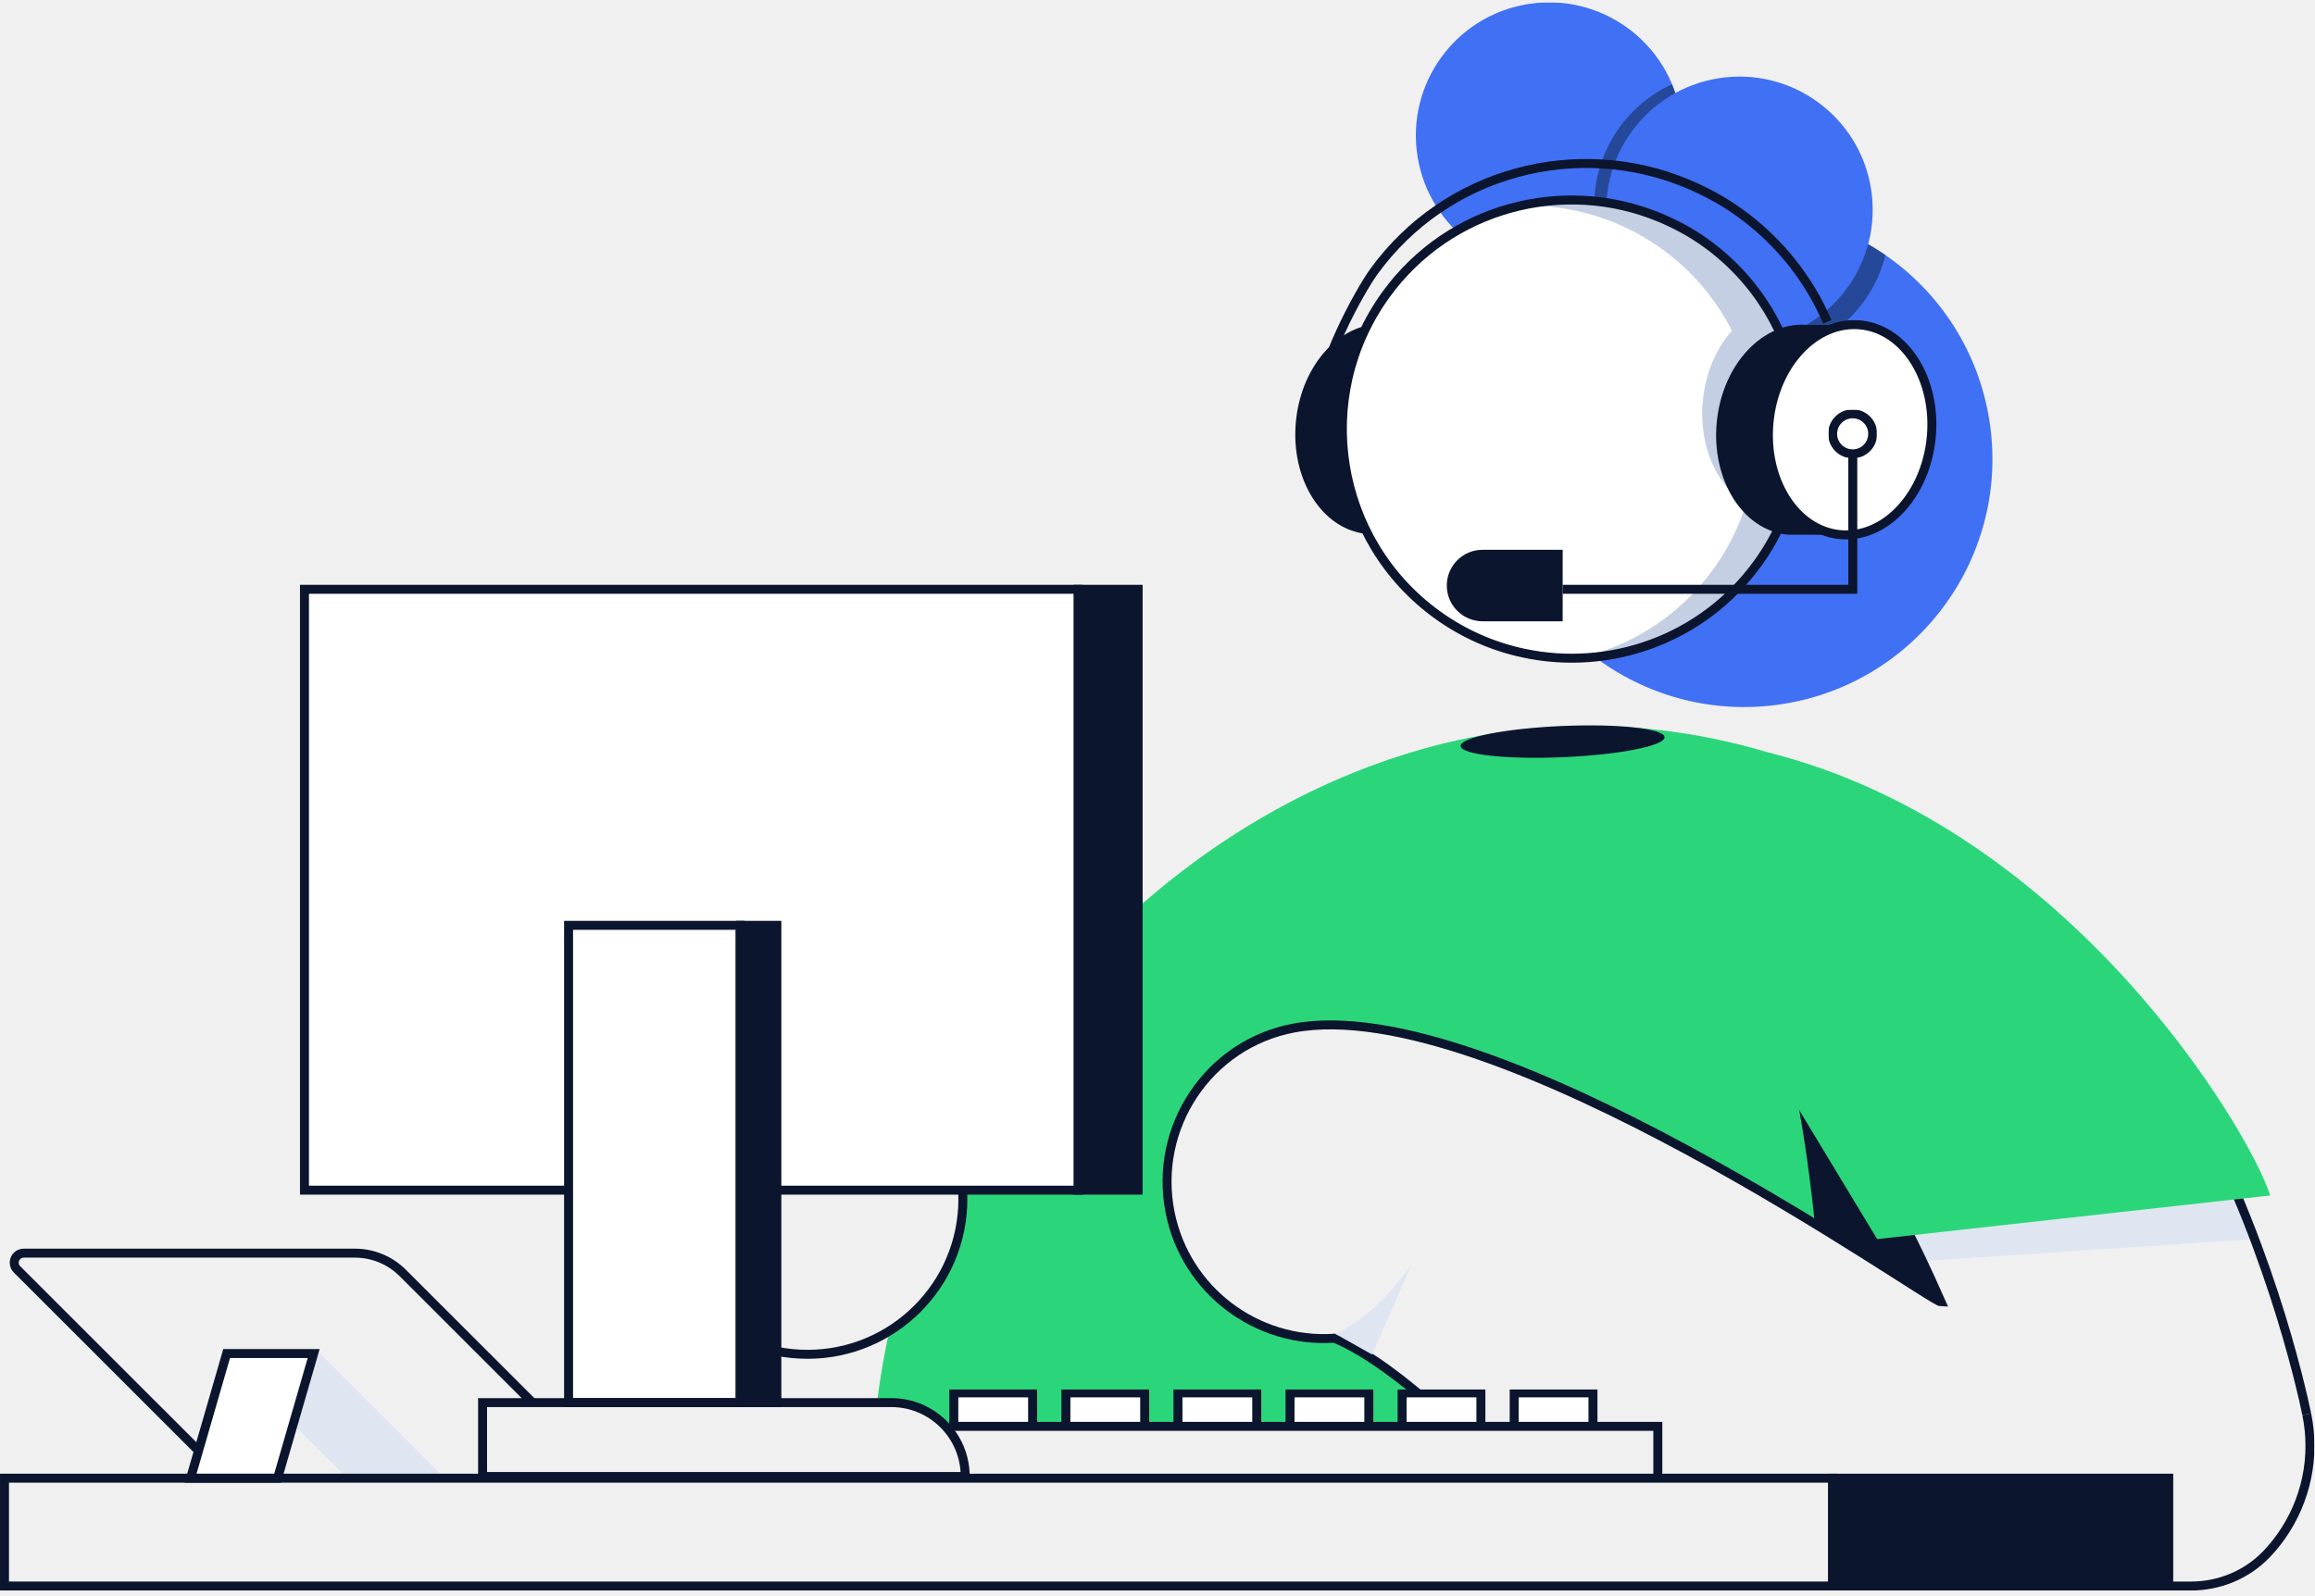
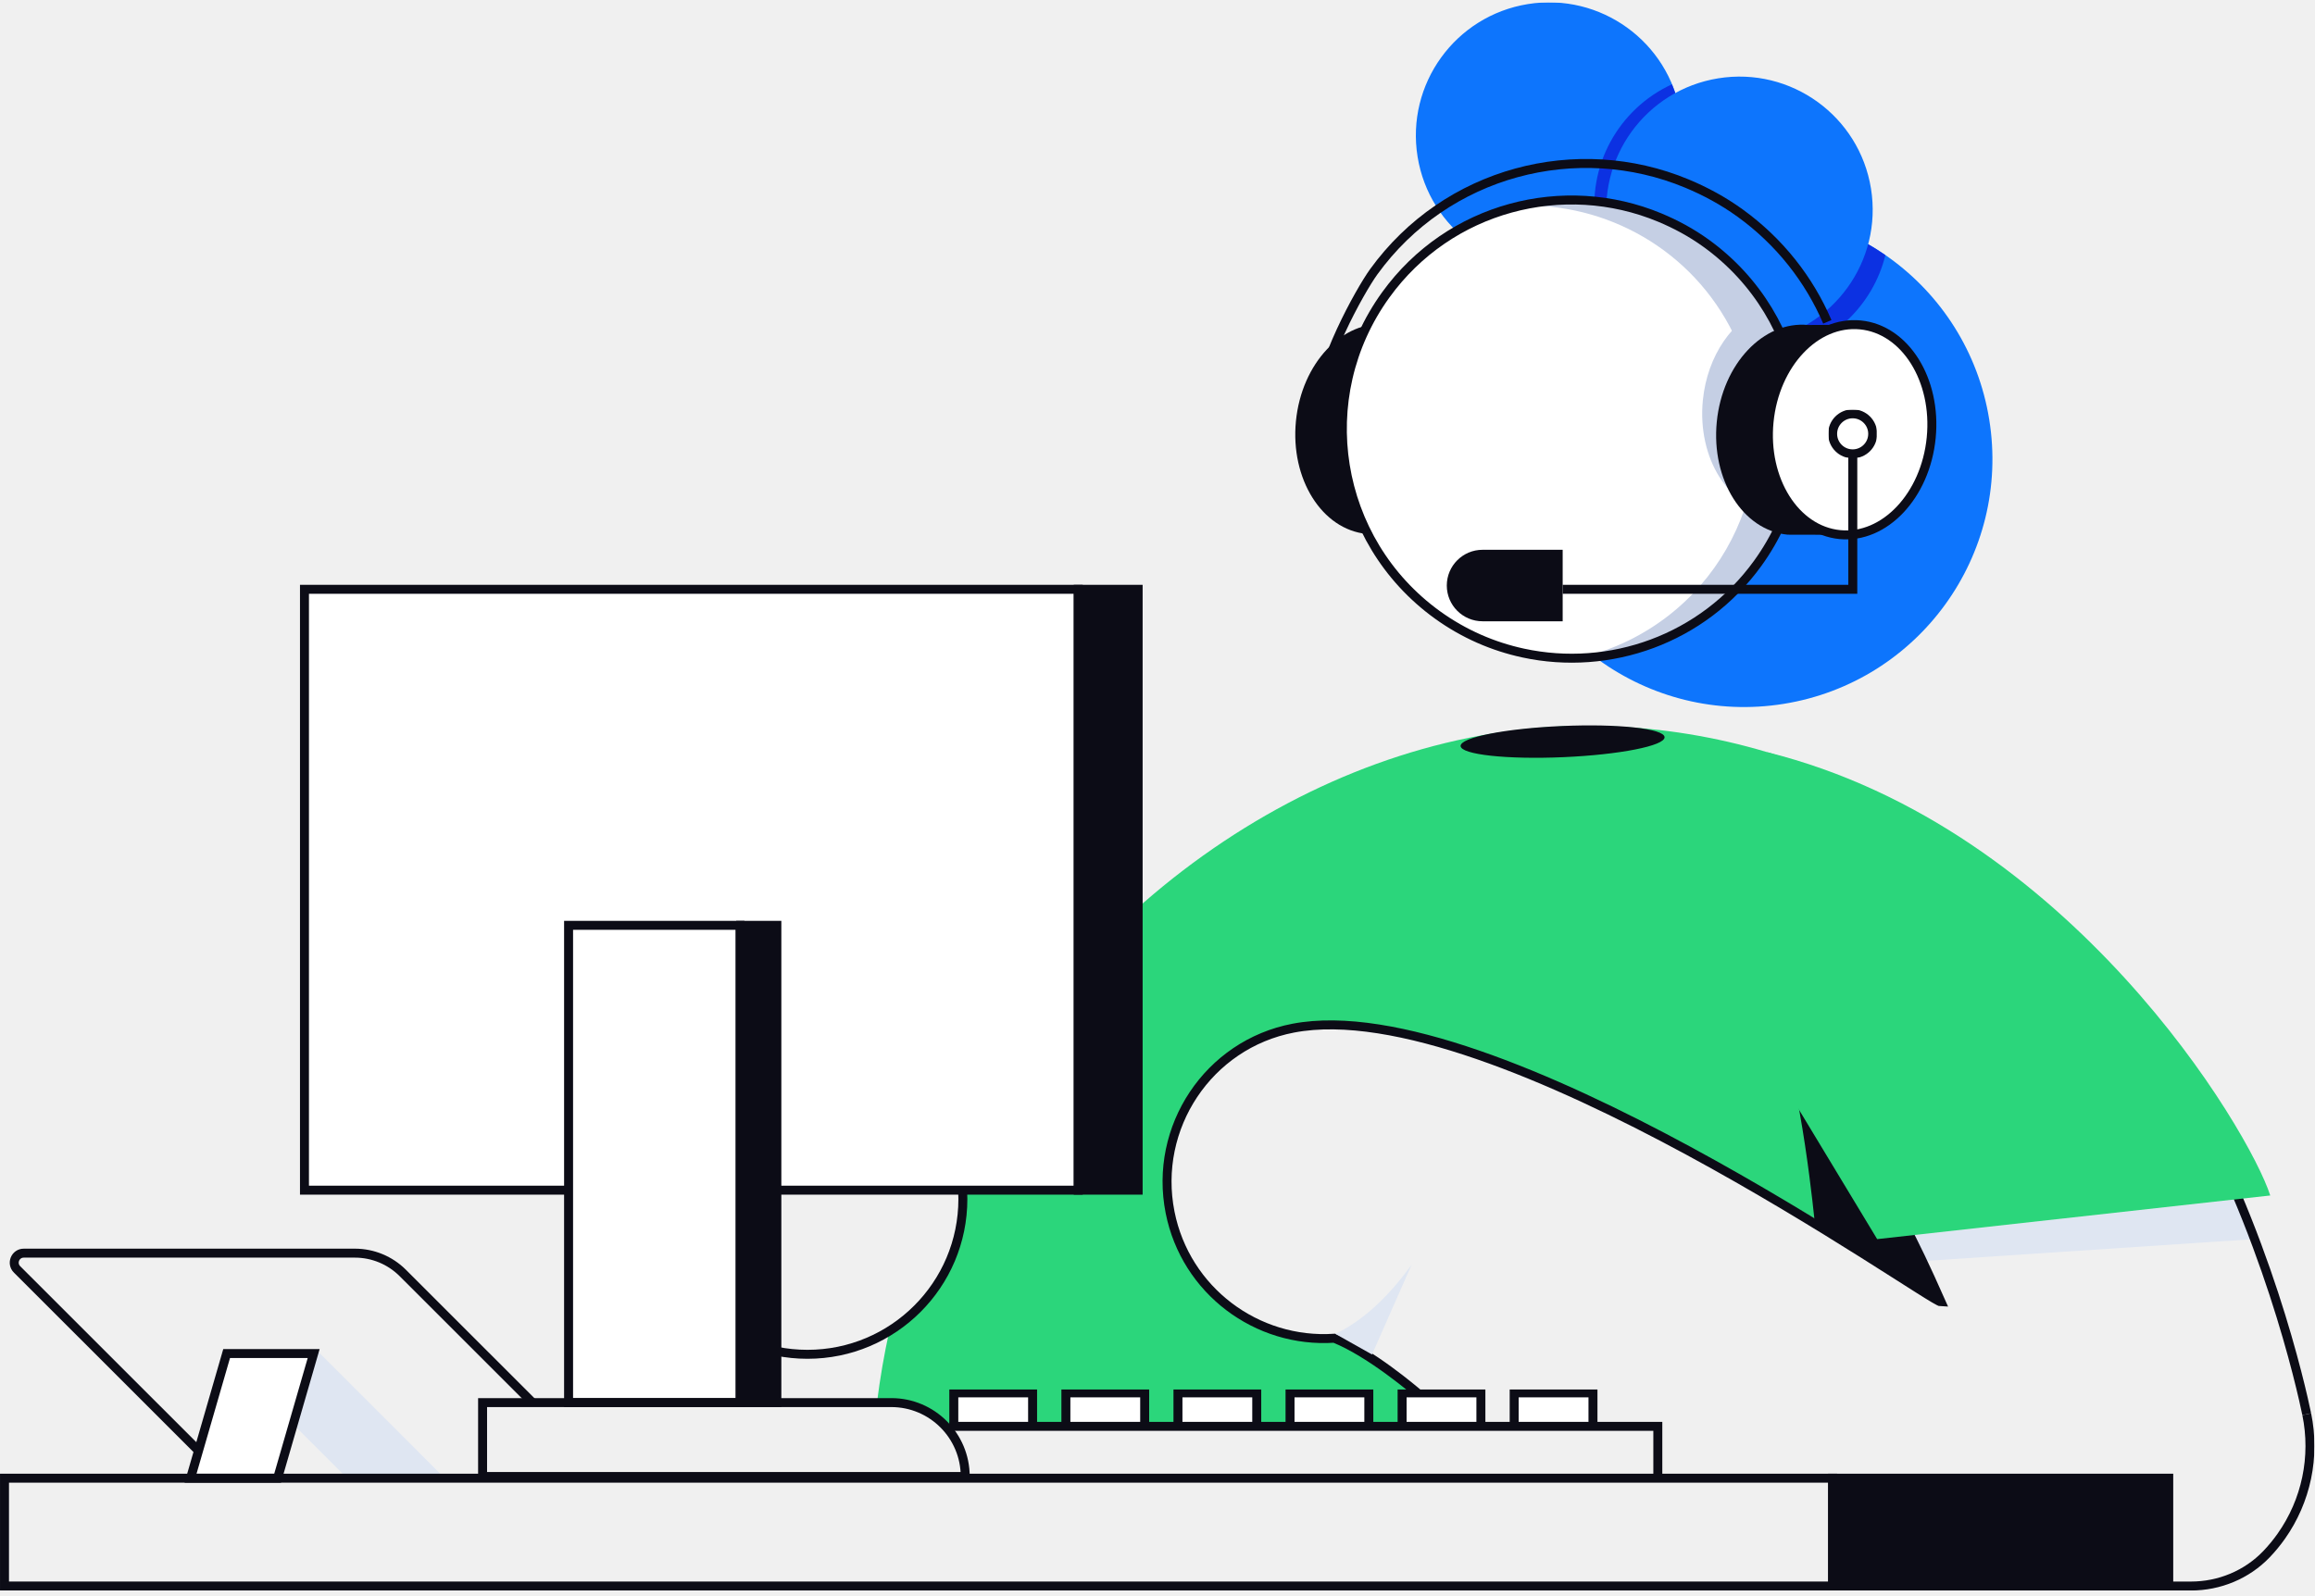
<svg xmlns="http://www.w3.org/2000/svg" xmlns:xlink="http://www.w3.org/1999/xlink" width="351px" height="242px" viewBox="0 0 351 242" version="1.1">
  <defs>
    <polygon id="path-1" points="0.732 0.894 41.132 0.894 41.132 41.278 0.732 41.278" />
    <polygon id="path-3" points="0 242.218 350.915 242.218 350.915 1.358 0 1.358" />
  </defs>
  <g id="🤕-14.0-Help-Center" stroke="none" stroke-width="1" fill="none" fill-rule="evenodd">
    <g id="Help-Center---Main-page" transform="translate(-901, -197)">
      <g id="Illustration" transform="translate(1075.958, 317.5556) scale(-1, 1) translate(-1075.958, -317.5556) translate(900, 196)">
        <path d="M204.926,182.841 C204.926,180.129 205.407,177.534 206.252,175.11 C186.994,136.488 148.483,111.081 110.402,111.081 C76.569,111.081 46.862,128.656 29.859,155.155 C35.809,158.982 44.8,167.093 51.821,175.216 L66.719,178.879 C64.601,182.44 63.083,184.93 61.158,188.728 L60.353,195.162 C60.353,195.162 129.102,150.754 154.823,156.928 C167.593,159.994 176.069,172.001 173.506,184.877 C171.149,196.728 160.355,204.752 148.603,203.958 C142.978,206.243 136.468,212.306 130.393,217.32 L206.944,217.32 C208.873,215.753 213.103,213.716 215.782,213.716 L217.948,213.716 C217.487,210.023 216.858,206.394 216.076,202.833 C209.391,198.677 204.926,191.289 204.926,182.841" id="Fill-1" fill="#2BD67B" />
        <polygon id="Fill-3" fill="#DFE6F2" points="11.5 182.841 9.079 188.925 59.501 192.266 61.024 188.34" />
-         <path d="M316.651,225.183 L348.332,193.514 C349.241,192.606 348.599,191.052 347.312,191.052 L297.106,191.052 C294.383,191.052 291.773,192.133 289.848,194.056 L270.18,213.717" id="Stroke-5" stroke="#0C152E" stroke-width="1.36" />
+         <path d="M316.651,225.183 L348.332,193.514 C349.241,192.606 348.599,191.052 347.312,191.052 L297.106,191.052 C294.383,191.052 291.773,192.133 289.848,194.056 L270.18,213.717" id="Stroke-5" stroke="#0C0C16" stroke-width="1.36" />
        <polygon id="Fill-7" fill="#DFE6F2" points="302.652 206.018 283.48 225.183 298.278 225.183 317.452 206.018" />
        <g id="Group-11" transform="translate(95.11248, 0.464492)">
          <mask id="mask-2" fill="white">
            <use xlink:href="#path-1" />
          </mask>
          <g id="Clip-10" />
-           <path d="M40.871,24.299 C39.096,35.307 28.728,42.792 17.716,41.017 C6.704,39.241 -0.784,28.879 0.992,17.871 C2.768,6.863 13.135,-0.621 24.147,1.154 C35.159,2.93 42.647,13.293 40.871,24.299" id="Fill-9" fill="#4070F4" mask="url(#mask-2)" />
+           <path d="M40.871,24.299 C39.096,35.307 28.728,42.792 17.716,41.017 C6.704,39.241 -0.784,28.879 0.992,17.871 C2.768,6.863 13.135,-0.621 24.147,1.154 C35.159,2.93 42.647,13.293 40.871,24.299" id="Fill-9" fill="#0D75FD" mask="url(#mask-2)" />
        </g>
-         <path d="M97.419,13.787 C96.822,15.221 96.363,16.735 96.105,18.336 C94.626,27.499 99.578,36.196 107.628,39.884 C108.226,38.454 108.669,36.932 108.927,35.334 C110.404,26.176 105.461,17.477 97.419,13.787" id="Fill-12" fill="#254898" />
-         <path d="M123.605,76.602 C120.296,97.109 100.983,111.053 80.467,107.746 C59.951,104.439 46.001,85.134 49.309,64.627 C52.618,44.119 71.931,30.176 92.447,33.483 C112.963,36.79 126.913,56.095 123.605,76.602" id="Fill-14" fill="#4070F4" />
-         <path d="M81.455,54.803 C92.468,56.578 102.835,49.094 104.611,38.086 C104.633,37.953 104.636,37.822 104.655,37.688 C100.959,35.648 96.855,34.193 92.448,33.483 C82.461,31.874 72.763,34.36 65.054,39.694 C66.934,47.324 73.205,53.474 81.455,54.803" id="Fill-16" fill="#254898" />
-         <path d="M107.118,36.023 C105.342,47.03 94.975,54.515 83.962,52.74 C72.951,50.964 65.463,40.602 67.238,29.594 C69.014,18.586 79.38,11.102 90.393,12.877 C101.406,14.653 108.894,25.016 107.118,36.023" id="Fill-18" fill="#4070F4" />
-         <path d="M154.427,64.874 C155.287,73.656 150.481,81.313 143.692,81.977 L134.208,81.999 L133.804,50.134 L140.579,50.176 C147.367,49.512 153.567,56.092 154.427,64.874" id="Fill-20" fill="#0C152E" />
+         <path d="M97.419,13.787 C96.822,15.221 96.363,16.735 96.105,18.336 C94.626,27.499 99.578,36.196 107.628,39.884 C108.226,38.454 108.669,36.932 108.927,35.334 C110.404,26.176 105.461,17.477 97.419,13.787" id="Fill-12" fill="#0C31E2" />
+         <path d="M123.605,76.602 C120.296,97.109 100.983,111.053 80.467,107.746 C59.951,104.439 46.001,85.134 49.309,64.627 C52.618,44.119 71.931,30.176 92.447,33.483 C112.963,36.79 126.913,56.095 123.605,76.602" id="Fill-14" fill="#0D75FD" />
+         <path d="M81.455,54.803 C92.468,56.578 102.835,49.094 104.611,38.086 C104.633,37.953 104.636,37.822 104.655,37.688 C100.959,35.648 96.855,34.193 92.448,33.483 C82.461,31.874 72.763,34.36 65.054,39.694 C66.934,47.324 73.205,53.474 81.455,54.803" id="Fill-16" fill="#0C31E2" />
+         <path d="M107.118,36.023 C105.342,47.03 94.975,54.515 83.962,52.74 C72.951,50.964 65.463,40.602 67.238,29.594 C69.014,18.586 79.38,11.102 90.393,12.877 C101.406,14.653 108.894,25.016 107.118,36.023" id="Fill-18" fill="#0D75FD" />
+         <path d="M154.427,64.874 C155.287,73.656 150.481,81.313 143.692,81.977 L134.208,81.999 L133.804,50.134 L140.579,50.176 C147.367,49.512 153.567,56.092 154.427,64.874" id="Fill-20" fill="#0C0C16" />
        <path d="M145.473,64.874 C146.333,73.656 141.525,81.313 134.737,81.977 C127.949,82.642 121.748,76.061 120.887,67.279 C120.027,58.498 124.835,50.84 131.623,50.176 C138.413,49.512 144.613,56.092 145.473,64.874" id="Fill-22" fill="#FFFFFF" />
-         <path d="M145.473,64.874 C146.333,73.656 141.525,81.313 134.737,81.977 C127.949,82.642 121.748,76.061 120.887,67.279 C120.027,58.498 124.835,50.84 131.623,50.176 C138.413,49.512 144.613,56.092 145.473,64.874 Z" id="Stroke-24" stroke="#0C152E" stroke-width="1.36" />
+         <path d="M145.473,64.874 C146.333,73.656 141.525,81.313 134.737,81.977 C127.949,82.642 121.748,76.061 120.887,67.279 C120.027,58.498 124.835,50.84 131.623,50.176 C138.413,49.512 144.613,56.092 145.473,64.874 Z" id="Stroke-24" stroke="#0C0C16" stroke-width="1.36" />
        <path d="M99.27,33.991 C113.829,27.933 131.154,32.375 140.794,45.704 C152.048,61.266 148.55,82.999 132.982,94.248 C128.962,97.153 124.529,99.055 119.972,100.04 C106.883,102.869 92.764,97.984 84.416,86.439 C73.163,70.879 76.66,49.144 92.229,37.896 C94.462,36.281 96.832,35.006 99.27,33.991" id="Fill-26" fill="#FFFFFF" />
        <path d="M88.071,51.659 C94.33,38.863 107.408,31.645 120.789,32.202 C105.41,28.711 89.094,36.04 81.867,50.815 C73.431,68.065 80.582,88.886 97.839,97.32 C102.296,99.497 106.988,100.616 111.647,100.811 C109.071,100.227 106.519,99.374 104.042,98.164 C86.785,89.731 79.635,68.909 88.071,51.659" id="Fill-28" fill="#C5CFE4" />
        <path d="M92.731,61.717 C92.057,54.836 88.1,49.325 83.156,47.573 C77.331,56.845 76.157,68.49 80.24,78.824 L81.995,78.82 C88.785,78.156 93.591,70.499 92.731,61.717" id="Fill-30" fill="#C5CFE4" />
-         <path d="M126.13,95.223 L113.984,95.223 L113.984,84.381 L126.13,84.381 C129.126,84.381 131.553,86.808 131.553,89.803 C131.553,92.796 129.126,95.223 126.13,95.223" id="Fill-32" fill="#0C152E" />
-         <path d="M129.458,114.141 C129.401,115.445 122.433,116.203 113.894,115.833 C105.354,115.462 98.477,114.104 98.534,112.799 C98.591,111.494 105.559,110.737 114.099,111.108 C122.637,111.477 129.515,112.836 129.458,114.141" id="Fill-34" fill="#0C152E" />
+         <path d="M126.13,95.223 L113.984,95.223 L113.984,84.381 L126.13,84.381 C129.126,84.381 131.553,86.808 131.553,89.803 C131.553,92.796 129.126,95.223 126.13,95.223" id="Fill-32" fill="#0C0C16" />
+         <path d="M129.458,114.141 C129.401,115.445 122.433,116.203 113.894,115.833 C105.354,115.462 98.477,114.104 98.534,112.799 C98.591,111.494 105.559,110.737 114.099,111.108 C122.637,111.477 129.515,112.836 129.458,114.141" id="Fill-34" fill="#0C0C16" />
        <mask id="mask-4" fill="white">
          <use xlink:href="#path-3" />
        </mask>
        <g id="Clip-37" />
-         <polygon id="Fill-36" fill="#0C152E" mask="url(#mask-4)" points="22.091 241.536 73.052 241.536 73.052 225.182 22.091 225.182" />
-         <polygon id="Stroke-38" stroke="#0C152E" stroke-width="1.36" mask="url(#mask-4)" points="22.091 241.536 73.052 241.536 73.052 225.182 22.091 225.182" />
-         <path d="M73.856,49.809 C76.597,43.42 81.051,37.67 87.098,33.302 C89.652,31.456 92.362,29.998 95.151,28.836 C111.801,21.907 131.616,26.988 142.641,42.232 C144.675,45.045 151.027,56.4 151.027,62.824" id="Stroke-39" stroke="#0C152E" stroke-width="1.36" mask="url(#mask-4)" />
-         <path d="M99.27,33.991 C113.829,27.933 131.154,32.375 140.794,45.704 C152.048,61.266 148.55,82.999 132.982,94.248 C128.962,97.153 124.529,99.055 119.972,100.04 C106.883,102.869 92.764,97.984 84.416,86.439 C73.163,70.879 76.66,49.144 92.229,37.896 C94.462,36.281 96.832,35.006 99.27,33.991 Z" id="Stroke-40" stroke="#0C152E" stroke-width="1.36" mask="url(#mask-4)" />
-         <path d="M90.618,64.987 C91.479,73.769 86.671,81.426 79.883,82.09 L70.399,82.112 L69.995,50.247 L76.769,50.289 C83.558,49.625 89.758,56.205 90.618,64.987" id="Fill-41" fill="#0C152E" mask="url(#mask-4)" />
+         <polygon id="Fill-36" fill="#0C0C16" mask="url(#mask-4)" points="22.091 241.536 73.052 241.536 73.052 225.182 22.091 225.182" />
+         <polygon id="Stroke-38" stroke="#0C0C16" stroke-width="1.36" mask="url(#mask-4)" points="22.091 241.536 73.052 241.536 73.052 225.182 22.091 225.182" />
+         <path d="M73.856,49.809 C76.597,43.42 81.051,37.67 87.098,33.302 C89.652,31.456 92.362,29.998 95.151,28.836 C111.801,21.907 131.616,26.988 142.641,42.232 C144.675,45.045 151.027,56.4 151.027,62.824" id="Stroke-39" stroke="#0C0C16" stroke-width="1.36" mask="url(#mask-4)" />
+         <path d="M99.27,33.991 C113.829,27.933 131.154,32.375 140.794,45.704 C152.048,61.266 148.55,82.999 132.982,94.248 C128.962,97.153 124.529,99.055 119.972,100.04 C106.883,102.869 92.764,97.984 84.416,86.439 C73.163,70.879 76.66,49.144 92.229,37.896 C94.462,36.281 96.832,35.006 99.27,33.991 Z" id="Stroke-40" stroke="#0C0C16" stroke-width="1.36" mask="url(#mask-4)" />
+         <path d="M90.618,64.987 C91.479,73.769 86.671,81.426 79.883,82.09 L70.399,82.112 L69.995,50.247 L76.769,50.289 C83.558,49.625 89.758,56.205 90.618,64.987" id="Fill-41" fill="#0C0C16" mask="url(#mask-4)" />
        <path d="M82.691,64.975 C83.552,73.757 78.744,81.414 71.956,82.078 C65.168,82.743 58.966,76.161 58.106,67.38 C57.246,58.598 62.053,50.941 68.842,50.277 C75.631,49.613 81.831,56.193 82.691,64.975" id="Fill-42" fill="#FFFFFF" mask="url(#mask-4)" />
-         <path d="M82.691,64.975 C83.552,73.757 78.744,81.414 71.956,82.078 C65.168,82.743 58.966,76.161 58.106,67.38 C57.246,58.598 62.053,50.941 68.842,50.277 C75.631,49.613 81.831,56.193 82.691,64.975 Z" id="Stroke-43" stroke="#0C152E" stroke-width="1.36" mask="url(#mask-4)" />
-         <polyline id="Stroke-44" stroke="#0C152E" stroke-width="1.36" mask="url(#mask-4)" points="69.995 69.831 69.995 90.374 113.984 90.374" />
-         <path d="M73.052,66.795 C73.052,68.471 71.692,69.831 70.015,69.831 C68.337,69.831 66.977,68.471 66.977,66.795 C66.977,65.118 68.337,63.76 70.015,63.76 C71.692,63.76 73.052,65.118 73.052,66.795 Z" id="Stroke-45" stroke="#0C152E" stroke-width="1.36" mask="url(#mask-4)" />
+         <path d="M82.691,64.975 C83.552,73.757 78.744,81.414 71.956,82.078 C65.168,82.743 58.966,76.161 58.106,67.38 C57.246,58.598 62.053,50.941 68.842,50.277 C75.631,49.613 81.831,56.193 82.691,64.975 Z" id="Stroke-43" stroke="#0C0C16" stroke-width="1.36" mask="url(#mask-4)" />
+         <polyline id="Stroke-44" stroke="#0C0C16" stroke-width="1.36" mask="url(#mask-4)" points="69.995 69.831 69.995 90.374 113.984 90.374" />
+         <path d="M73.052,66.795 C73.052,68.471 71.692,69.831 70.015,69.831 C68.337,69.831 66.977,68.471 66.977,66.795 C66.977,65.118 68.337,63.76 70.015,63.76 C71.692,63.76 73.052,65.118 73.052,66.795 Z" id="Stroke-45" stroke="#0C0C16" stroke-width="1.36" mask="url(#mask-4)" />
        <polygon id="Fill-46" fill="#FFFFFF" mask="url(#mask-4)" points="322.023 225.183 308.827 225.183 303.358 206.28 316.554 206.28" />
-         <polygon id="Stroke-47" stroke="#0C152E" stroke-width="1.36" mask="url(#mask-4)" points="322.023 225.183 308.827 225.183 303.358 206.28 316.554 206.28" />
-         <path d="M71.985,163.26 L56.6,198.462 C56.6,198.462 63.969,194.137 75.746,186.597 C75.746,186.597 77.82,164.769 81.465,156.731 L71.985,163.26 Z" id="Fill-48" fill="#0C152E" mask="url(#mask-4)" />
-         <path d="M1.17,215.477 C1.987,211.522 7.289,187.589 20.202,165.095" id="Stroke-49" stroke="#0C152E" stroke-width="1.36" mask="url(#mask-4)" />
-         <path d="M1.17,215.477 C-0.16,221.919 1.24,228.624 5.039,233.997 C5.717,234.956 6.461,235.858 7.262,236.697 C10.248,239.822 14.42,241.542 18.743,241.538 L23.319,241.536" id="Stroke-50" stroke="#0C152E" stroke-width="1.36" mask="url(#mask-4)" />
-         <path d="M136.012,212.241 C136.428,211.921 142.977,206.244 148.604,203.957 C160.356,204.751 171.148,196.729 173.506,184.876 C176.068,172.002 167.723,159.389 154.824,156.928 C124.35,151.116 58.365,198.445 56.6,198.462 C61.372,187.693 63.223,184.756 66.719,178.878 L45.093,173.562 L43.022,183.216" id="Stroke-51" stroke="#0C152E" stroke-width="1.36" mask="url(#mask-4)" />
+         <polygon id="Stroke-47" stroke="#0C0C16" stroke-width="1.36" mask="url(#mask-4)" points="322.023 225.183 308.827 225.183 303.358 206.28 316.554 206.28" />
+         <path d="M71.985,163.26 L56.6,198.462 C56.6,198.462 63.969,194.137 75.746,186.597 C75.746,186.597 77.82,164.769 81.465,156.731 L71.985,163.26 Z" id="Fill-48" fill="#0C0C16" mask="url(#mask-4)" />
+         <path d="M1.17,215.477 C1.987,211.522 7.289,187.589 20.202,165.095" id="Stroke-49" stroke="#0C0C16" stroke-width="1.36" mask="url(#mask-4)" />
+         <path d="M1.17,215.477 C-0.16,221.919 1.24,228.624 5.039,233.997 C5.717,234.956 6.461,235.858 7.262,236.697 C10.248,239.822 14.42,241.542 18.743,241.538 L23.319,241.536" id="Stroke-50" stroke="#0C0C16" stroke-width="1.36" mask="url(#mask-4)" />
+         <path d="M136.012,212.241 C136.428,211.921 142.977,206.244 148.604,203.957 C160.356,204.751 171.148,196.729 173.506,184.876 C176.068,172.002 167.723,159.389 154.824,156.928 C124.35,151.116 58.365,198.445 56.6,198.462 C61.372,187.693 63.223,184.756 66.719,178.878 L45.093,173.562 L43.022,183.216" id="Stroke-51" stroke="#0C0C16" stroke-width="1.36" mask="url(#mask-4)" />
        <path d="M6.702,182.308 C9.819,172.508 37.057,126.522 82.953,115.081 L92.831,145.005 C92.831,145.005 66.351,188.827 66.3,188.925 L6.702,182.308 Z" id="Fill-52" fill="#2BD67B" mask="url(#mask-4)" />
-         <polygon id="Stroke-53" stroke="#0C152E" stroke-width="1.36" mask="url(#mask-4)" points="73.052 241.536 350.235 241.536 350.235 225.182 73.052 225.182" />
+         <polygon id="Stroke-53" stroke="#0C0C16" stroke-width="1.36" mask="url(#mask-4)" points="73.052 241.536 350.235 241.536 350.235 225.182 73.052 225.182" />
        <path d="M142.89,206.422 L136.881,192.787 C140.829,198.308 144.897,201.627 148.46,203.288 L142.89,206.422 Z" id="Fill-54" fill="#DFE6F2" mask="url(#mask-4)" />
-         <path d="M252.052,182.841 C252.052,195.849 241.503,206.394 228.489,206.394 C215.476,206.394 204.925,195.849 204.925,182.841 C204.925,169.832 215.476,159.288 228.489,159.288 C241.503,159.288 252.052,169.832 252.052,182.841 Z" id="Stroke-55" stroke="#0C152E" stroke-width="1.36" mask="url(#mask-4)" />
+         <path d="M252.052,182.841 C252.052,195.849 241.503,206.394 228.489,206.394 C215.476,206.394 204.925,195.849 204.925,182.841 C204.925,169.832 215.476,159.288 228.489,159.288 C241.503,159.288 252.052,169.832 252.052,182.841 Z" id="Stroke-55" stroke="#0C0C16" stroke-width="1.36" mask="url(#mask-4)" />
        <polygon id="Fill-56" fill="#FFFFFF" mask="url(#mask-4)" points="187.431 181.501 304.753 181.501 304.753 90.374 187.431 90.374" />
-         <polygon id="Stroke-57" stroke="#0C152E" stroke-width="1.36" mask="url(#mask-4)" points="187.431 181.501 304.753 181.501 304.753 90.374 187.431 90.374" />
-         <polygon id="Fill-58" fill="#0C152E" mask="url(#mask-4)" points="178.351 181.501 187.431 181.501 187.431 90.374 178.351 90.374" />
-         <polygon id="Stroke-59" stroke="#0C152E" stroke-width="1.36" mask="url(#mask-4)" points="178.351 181.501 187.431 181.501 187.431 90.374 178.351 90.374" />
+         <polygon id="Stroke-57" stroke="#0C0C16" stroke-width="1.36" mask="url(#mask-4)" points="187.431 181.501 304.753 181.501 304.753 90.374 187.431 90.374" />
+         <polygon id="Fill-58" fill="#0C0C16" mask="url(#mask-4)" points="178.351 181.501 187.431 181.501 187.431 90.374 178.351 90.374" />
+         <polygon id="Stroke-59" stroke="#0C0C16" stroke-width="1.36" mask="url(#mask-4)" points="178.351 181.501 187.431 181.501 187.431 90.374 178.351 90.374" />
        <polygon id="Fill-60" fill="#FFFFFF" mask="url(#mask-4)" points="238.721 213.716 264.708 213.716 264.708 141.336 238.721 141.336" />
-         <polygon id="Stroke-61" stroke="#0C152E" stroke-width="1.36" mask="url(#mask-4)" points="238.721 213.716 264.708 213.716 264.708 141.336 238.721 141.336" />
-         <polygon id="Fill-62" fill="#0C152E" mask="url(#mask-4)" points="233.019 213.716 238.721 213.716 238.721 141.336 233.019 141.336" />
-         <polygon id="Stroke-63" stroke="#0C152E" stroke-width="1.36" mask="url(#mask-4)" points="233.019 213.716 238.721 213.716 238.721 141.336 233.019 141.336" />
-         <polyline id="Stroke-64" stroke="#0C152E" stroke-width="1.36" mask="url(#mask-4)" points="206.944 217.32 99.557 217.32 99.557 225.182" />
+         <polygon id="Stroke-61" stroke="#0C0C16" stroke-width="1.36" mask="url(#mask-4)" points="238.721 213.716 264.708 213.716 264.708 141.336 238.721 141.336" />
+         <polygon id="Fill-62" fill="#0C0C16" mask="url(#mask-4)" points="233.019 213.716 238.721 213.716 238.721 141.336 233.019 141.336" />
+         <polygon id="Stroke-63" stroke="#0C0C16" stroke-width="1.36" mask="url(#mask-4)" points="233.019 213.716 238.721 213.716 238.721 141.336 233.019 141.336" />
+         <polyline id="Stroke-64" stroke="#0C0C16" stroke-width="1.36" mask="url(#mask-4)" points="206.944 217.32 99.557 217.32 99.557 225.182" />
        <polygon id="Fill-65" fill="#FFFFFF" mask="url(#mask-4)" points="109.39 217.32 121.336 217.32 121.336 212.241 109.39 212.241" />
-         <polygon id="Stroke-66" stroke="#0C152E" stroke-width="1.36" mask="url(#mask-4)" points="109.39 217.32 121.336 217.32 121.336 212.241 109.39 212.241" />
+         <polygon id="Stroke-66" stroke="#0C0C16" stroke-width="1.36" mask="url(#mask-4)" points="109.39 217.32 121.336 217.32 121.336 212.241 109.39 212.241" />
        <polygon id="Fill-67" fill="#FFFFFF" mask="url(#mask-4)" points="126.383 217.32 138.329 217.32 138.329 212.241 126.383 212.241" />
-         <polygon id="Stroke-68" stroke="#0C152E" stroke-width="1.36" mask="url(#mask-4)" points="126.383 217.32 138.329 217.32 138.329 212.241 126.383 212.241" />
+         <polygon id="Stroke-68" stroke="#0C0C16" stroke-width="1.36" mask="url(#mask-4)" points="126.383 217.32 138.329 217.32 138.329 212.241 126.383 212.241" />
        <polygon id="Fill-69" fill="#FFFFFF" mask="url(#mask-4)" points="143.375 217.32 155.321 217.32 155.321 212.241 143.375 212.241" />
-         <polygon id="Stroke-70" stroke="#0C152E" stroke-width="1.36" mask="url(#mask-4)" points="143.375 217.32 155.321 217.32 155.321 212.241 143.375 212.241" />
+         <polygon id="Stroke-70" stroke="#0C0C16" stroke-width="1.36" mask="url(#mask-4)" points="143.375 217.32 155.321 217.32 155.321 212.241 143.375 212.241" />
        <polygon id="Fill-71" fill="#FFFFFF" mask="url(#mask-4)" points="160.368 217.32 172.314 217.32 172.314 212.241 160.368 212.241" />
-         <polygon id="Stroke-72" stroke="#0C152E" stroke-width="1.36" mask="url(#mask-4)" points="160.368 217.32 172.314 217.32 172.314 212.241 160.368 212.241" />
+         <polygon id="Stroke-72" stroke="#0C0C16" stroke-width="1.36" mask="url(#mask-4)" points="160.368 217.32 172.314 217.32 172.314 212.241 160.368 212.241" />
        <polygon id="Fill-73" fill="#FFFFFF" mask="url(#mask-4)" points="177.36 217.32 189.306 217.32 189.306 212.241 177.36 212.241" />
-         <polygon id="Stroke-74" stroke="#0C152E" stroke-width="1.36" mask="url(#mask-4)" points="177.36 217.32 189.306 217.32 189.306 212.241 177.36 212.241" />
+         <polygon id="Stroke-74" stroke="#0C0C16" stroke-width="1.36" mask="url(#mask-4)" points="177.36 217.32 189.306 217.32 189.306 212.241 177.36 212.241" />
        <polygon id="Fill-75" fill="#FFFFFF" mask="url(#mask-4)" points="194.354 217.32 206.3 217.32 206.3 212.241 194.354 212.241" />
-         <polygon id="Stroke-76" stroke="#0C152E" stroke-width="1.36" mask="url(#mask-4)" points="194.354 217.32 206.3 217.32 206.3 212.241 194.354 212.241" />
-         <path d="M277.746,224.926 L204.568,224.926 C204.568,218.735 209.588,213.717 215.781,213.717 L227.051,213.717 L277.746,213.717 L277.746,224.926 Z" id="Stroke-77" stroke="#0C152E" stroke-width="1.36" mask="url(#mask-4)" />
+         <polygon id="Stroke-76" stroke="#0C0C16" stroke-width="1.36" mask="url(#mask-4)" points="194.354 217.32 206.3 217.32 206.3 212.241 194.354 212.241" />
+         <path d="M277.746,224.926 L204.568,224.926 C204.568,218.735 209.588,213.717 215.781,213.717 L227.051,213.717 L277.746,213.717 L277.746,224.926 Z" id="Stroke-77" stroke="#0C0C16" stroke-width="1.36" mask="url(#mask-4)" />
        <g id="Group-80" mask="url(#mask-4)">
          <g transform="translate(225.5525, 213.6961)">
            <path d="M1.499,11.676 L1.499,0.02" id="Fill-78" stroke="none" fill="#FFFFFF" fill-rule="evenodd" />
-             <path d="M1.499,11.676 L1.499,0.02" id="Stroke-79" stroke="#0C152E" stroke-width="1.36" fill="none" />
+             <path d="M1.499,11.676 L1.499,0.02" id="Stroke-79" stroke="#0C0C16" stroke-width="1.36" fill="none" />
          </g>
        </g>
      </g>
    </g>
  </g>
</svg>
